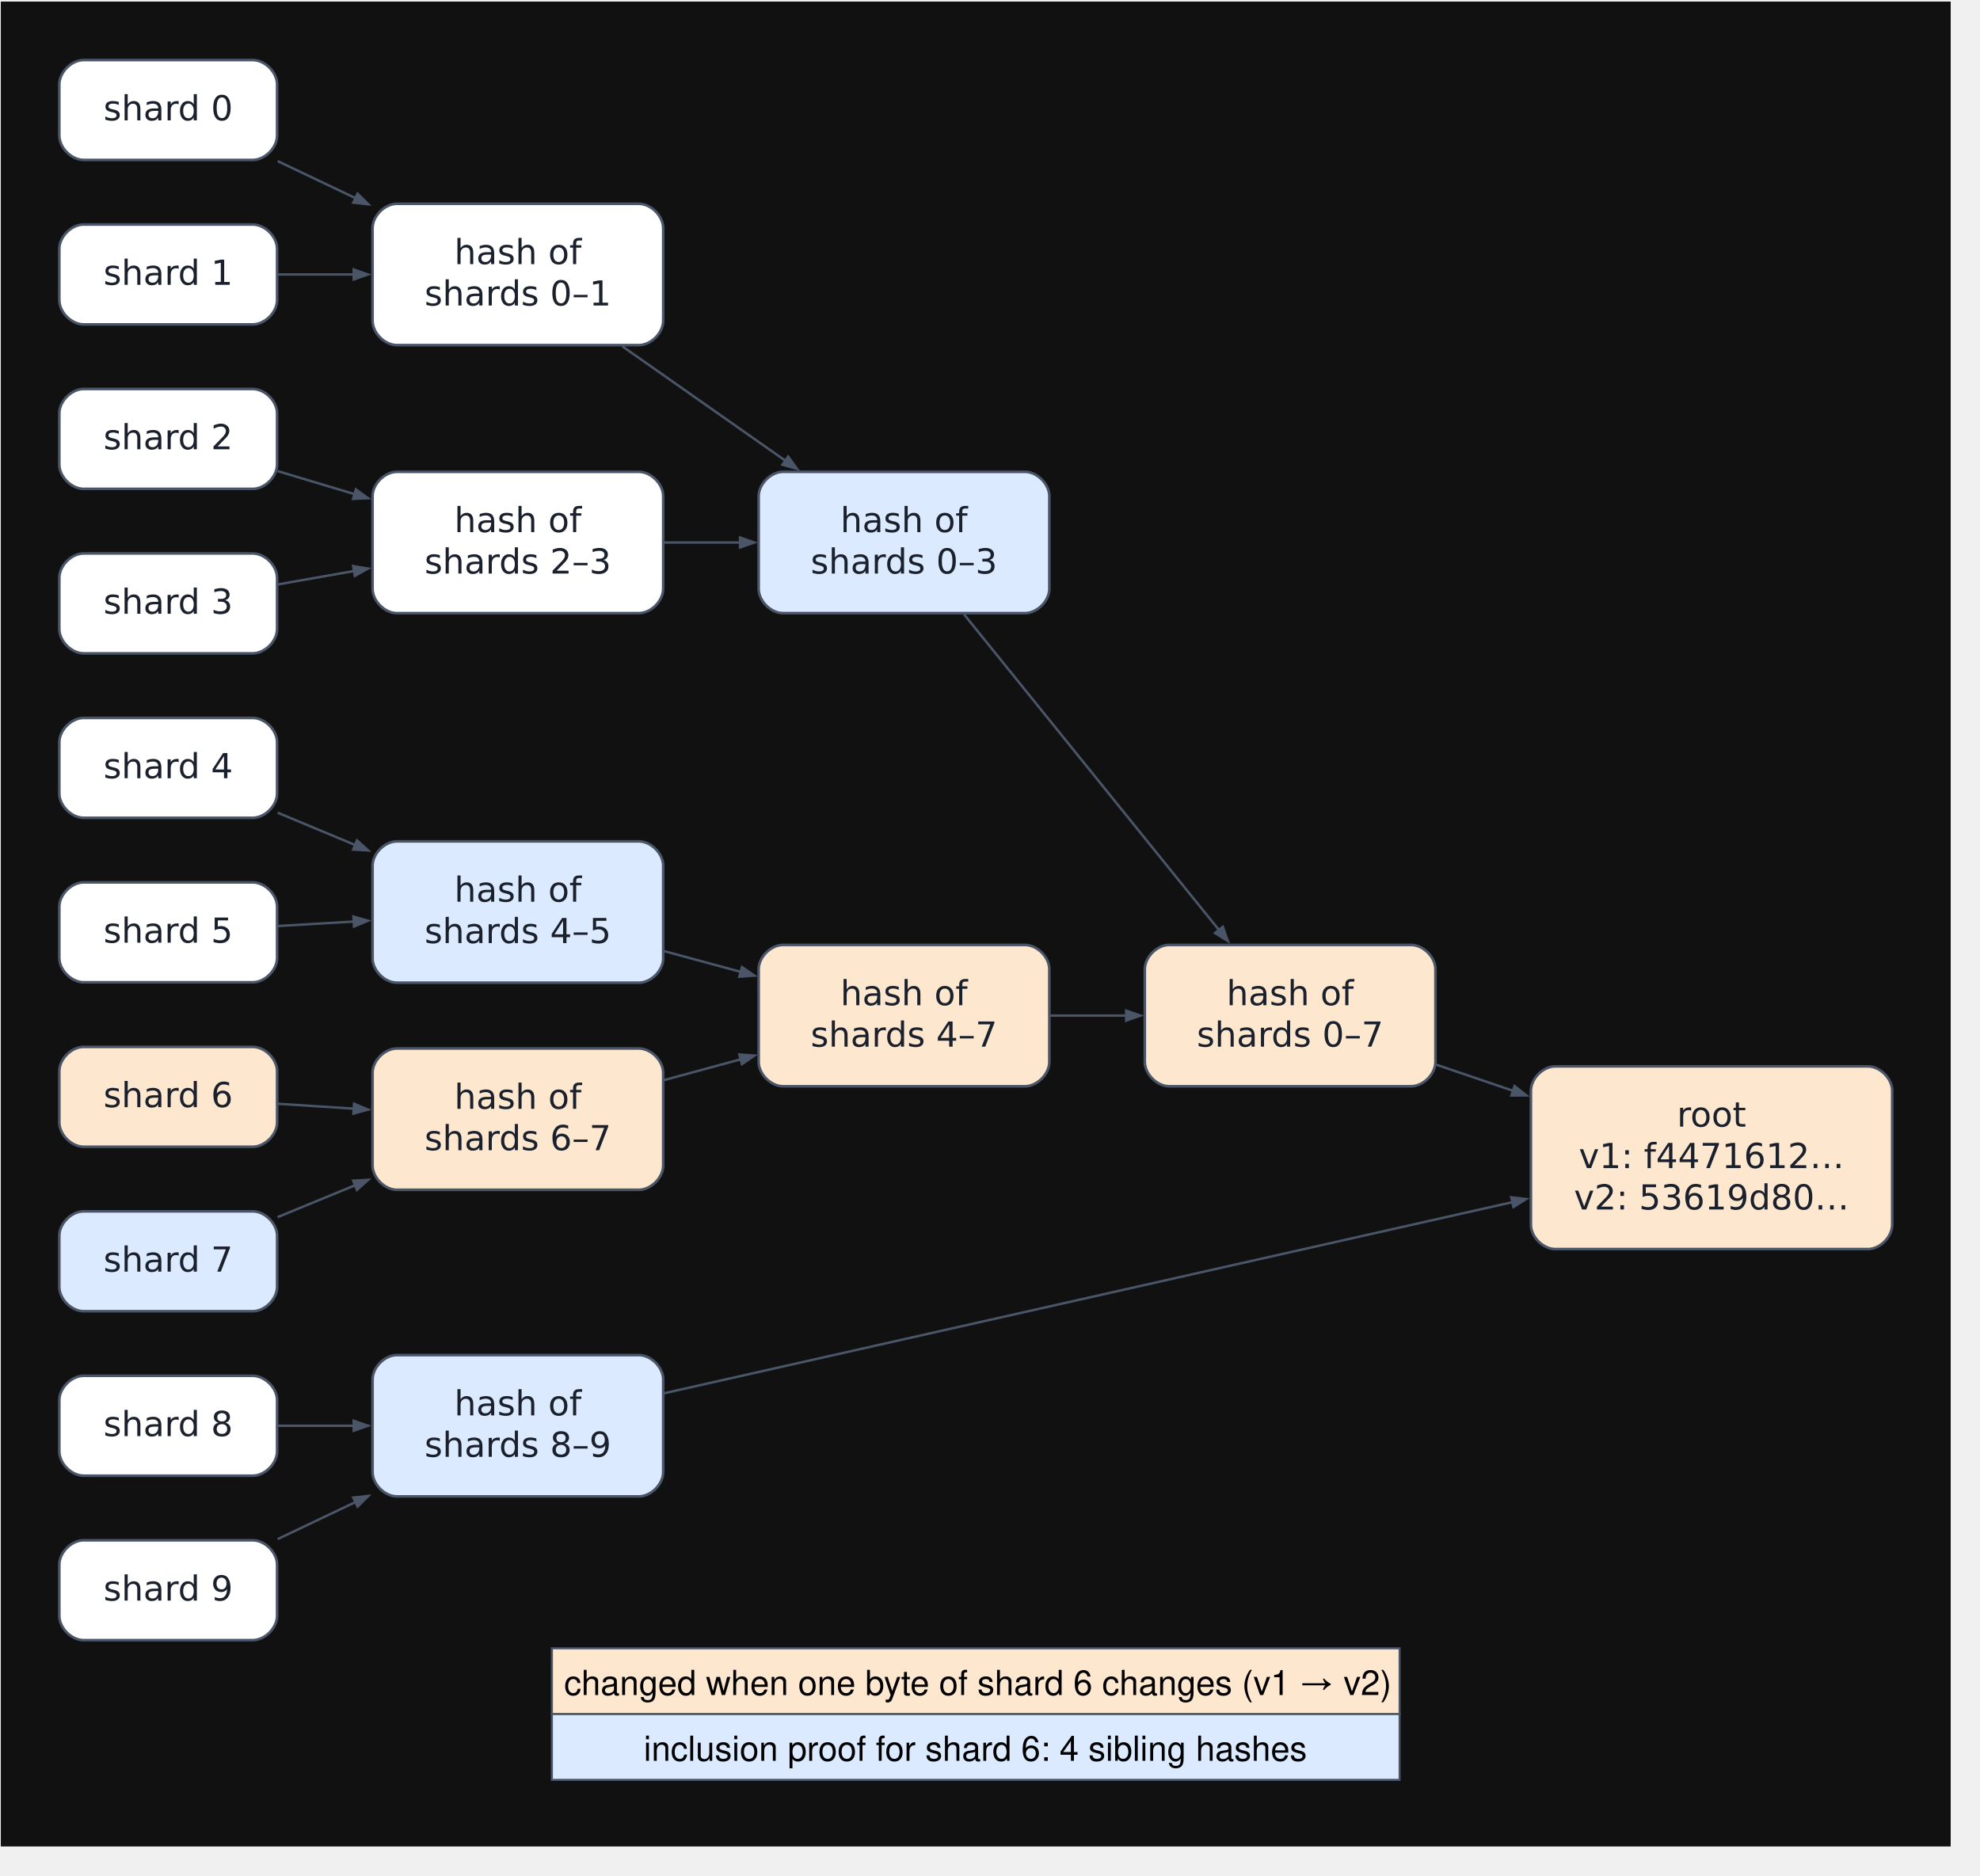
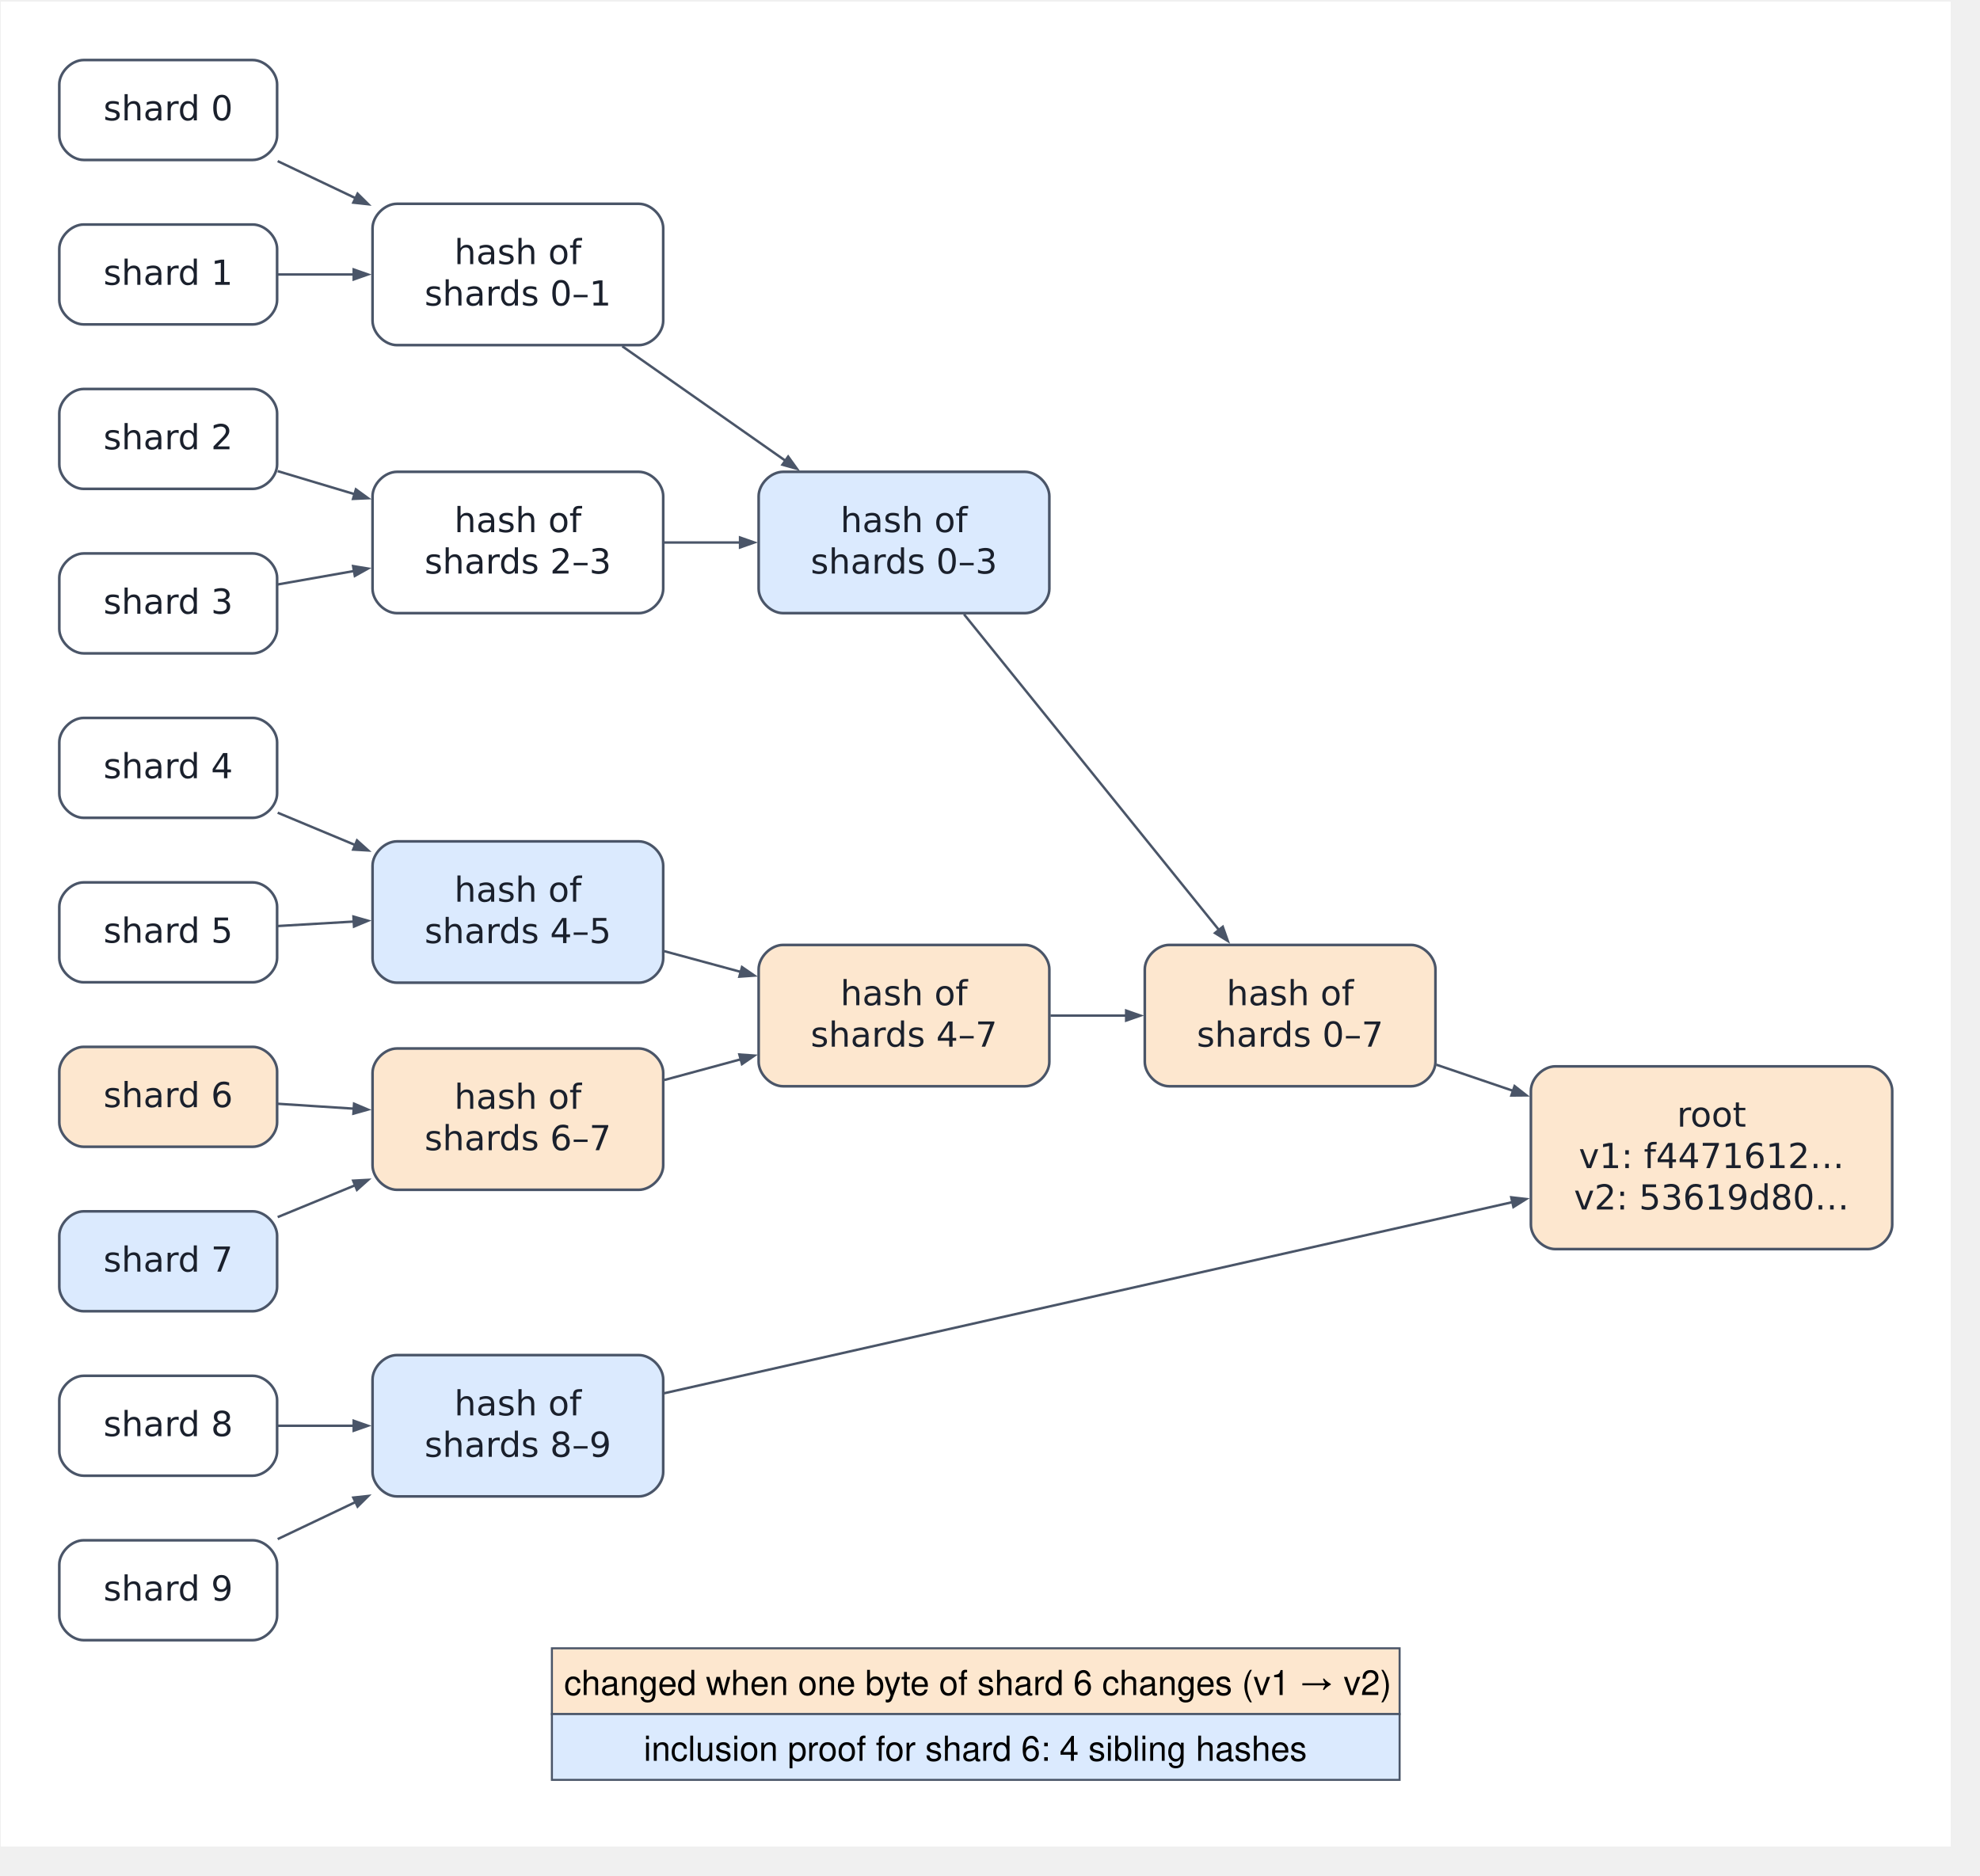
<svg xmlns="http://www.w3.org/2000/svg" width="989" height="937" viewBox="14.00 14.00 975.00 923.00">
  <g id="graph0" class="graph" transform="scale(1 1) rotate(0) translate(43.2 894.2)">
-     <polygon fill="#111111" stroke="none" points="-28.8,28.8 -28.8,-879.8 931.37,-879.8 931.37,28.8 -28.8,28.8" />
+     <polygon fill="#ffffff" stroke="none" points="-28.8,28.8 -28.8,-879.8 931.37,-879.8 931.37,28.8 -28.8,28.8" />
    <polygon fill="#fde7cf" stroke="none" points="242.57,-36.4 242.57,-68.8 660,-68.8 660,-36.4 242.57,-36.4" />
    <polygon fill="none" stroke="#4a5568" points="242.57,-36.4 242.57,-68.8 660,-68.8 660,-36.4 242.57,-36.4" />
    <text xml:space="preserve" text-anchor="start" x="248.57" y="-45.8" font-family="Helvetica,sans-Serif" font-size="17.00">changed when one byte of shard 6 changes (v1 → v2)</text>
    <polygon fill="#dbeafe" stroke="none" points="242.57,-4 242.57,-36.4 660,-36.4 660,-4 242.57,-4" />
    <polygon fill="none" stroke="#4a5568" points="242.57,-4 242.57,-36.4 660,-36.4 660,-4 242.57,-4" />
    <text xml:space="preserve" text-anchor="start" x="287.8" y="-13.4" font-family="Helvetica,sans-Serif" font-size="17.00">inclusion proof for shard 6: 4 sibling hashes</text>
    <g id="node1" class="node">
      <path fill="#ffffff" stroke="#4a5568" stroke-width="1.3" d="M95.25,-851C95.25,-851 12,-851 12,-851 6,-851 0,-845 0,-839 0,-839 0,-813.8 0,-813.8 0,-807.8 6,-801.8 12,-801.8 12,-801.8 95.25,-801.8 95.25,-801.8 101.25,-801.8 107.25,-807.8 107.25,-813.8 107.25,-813.8 107.25,-839 107.25,-839 107.25,-845 101.25,-851 95.25,-851" />
      <text xml:space="preserve" text-anchor="middle" x="53.62" y="-821.3" font-family="DejaVu Sans" font-size="17.00" fill="#1a202c">shard 0</text>
    </g>
    <g id="node2" class="node">
      <path fill="#ffffff" stroke="#4a5568" stroke-width="1.3" d="M95.25,-770C95.25,-770 12,-770 12,-770 6,-770 0,-764 0,-758 0,-758 0,-732.8 0,-732.8 0,-726.8 6,-720.8 12,-720.8 12,-720.8 95.25,-720.8 95.25,-720.8 101.25,-720.8 107.25,-726.8 107.25,-732.8 107.25,-732.8 107.25,-758 107.25,-758 107.25,-764 101.25,-770 95.25,-770" />
      <text xml:space="preserve" text-anchor="middle" x="53.62" y="-740.3" font-family="DejaVu Sans" font-size="17.00" fill="#1a202c">shard 1</text>
    </g>
    <g id="node11" class="node">
      <path fill="#ffffff" stroke="#4a5568" stroke-width="1.3" d="M285.38,-780.2C285.38,-780.2 166.25,-780.2 166.25,-780.2 160.25,-780.2 154.25,-774.2 154.25,-768.2 154.25,-768.2 154.25,-722.6 154.25,-722.6 154.25,-716.6 160.25,-710.6 166.25,-710.6 166.25,-710.6 285.38,-710.6 285.38,-710.6 291.38,-710.6 297.38,-716.6 297.38,-722.6 297.38,-722.6 297.38,-768.2 297.38,-768.2 297.38,-774.2 291.38,-780.2 285.38,-780.2" />
      <text xml:space="preserve" text-anchor="middle" x="225.82" y="-750.5" font-family="DejaVu Sans" font-size="17.00" fill="#1a202c">hash of</text>
      <text xml:space="preserve" text-anchor="middle" x="225.82" y="-730.1" font-family="DejaVu Sans" font-size="17.00" fill="#1a202c">shards 0–1</text>
    </g>
    <g id="edge1" class="edge">
      <path fill="none" stroke="#4a5568" stroke-width="1.2" d="M107.54,-801.22C119.78,-795.39 133.05,-789.07 146.13,-782.85" />
      <polygon fill="#4a5568" stroke="#4a5568" stroke-width="1.2" points="146.88,-785.2 152.15,-779.98 144.78,-780.78 146.88,-785.2" />
    </g>
    <g id="node3" class="node">
      <path fill="#ffffff" stroke="#4a5568" stroke-width="1.3" d="M95.25,-689C95.25,-689 12,-689 12,-689 6,-689 0,-683 0,-677 0,-677 0,-651.8 0,-651.8 0,-645.8 6,-639.8 12,-639.8 12,-639.8 95.25,-639.8 95.25,-639.8 101.25,-639.8 107.25,-645.8 107.25,-651.8 107.25,-651.8 107.25,-677 107.25,-677 107.25,-683 101.25,-689 95.25,-689" />
      <text xml:space="preserve" text-anchor="middle" x="53.62" y="-659.3" font-family="DejaVu Sans" font-size="17.00" fill="#1a202c">shard 2</text>
    </g>
    <g id="edge2" class="edge">
      <path fill="none" stroke="#4a5568" stroke-width="1.2" d="M107.54,-745.4C119.43,-745.4 132.31,-745.4 145.03,-745.4" />
      <polygon fill="#4a5568" stroke="#4a5568" stroke-width="1.2" points="144.97,-747.85 151.97,-745.4 144.97,-742.95 144.97,-747.85" />
    </g>
    <g id="node4" class="node">
      <path fill="#ffffff" stroke="#4a5568" stroke-width="1.3" d="M95.25,-608C95.25,-608 12,-608 12,-608 6,-608 0,-602 0,-596 0,-596 0,-570.8 0,-570.8 0,-564.8 6,-558.8 12,-558.8 12,-558.8 95.25,-558.8 95.25,-558.8 101.25,-558.8 107.25,-564.8 107.25,-570.8 107.25,-570.8 107.25,-596 107.25,-596 107.25,-602 101.25,-608 95.25,-608" />
      <text xml:space="preserve" text-anchor="middle" x="53.62" y="-578.3" font-family="DejaVu Sans" font-size="17.00" fill="#1a202c">shard 3</text>
    </g>
    <g id="node12" class="node">
      <path fill="#ffffff" stroke="#4a5568" stroke-width="1.3" d="M285.38,-648.2C285.38,-648.2 166.25,-648.2 166.25,-648.2 160.25,-648.2 154.25,-642.2 154.25,-636.2 154.25,-636.2 154.25,-590.6 154.25,-590.6 154.25,-584.6 160.25,-578.6 166.25,-578.6 166.25,-578.6 285.38,-578.6 285.38,-578.6 291.38,-578.6 297.38,-584.6 297.38,-590.6 297.38,-590.6 297.38,-636.2 297.38,-636.2 297.38,-642.2 291.38,-648.2 285.38,-648.2" />
      <text xml:space="preserve" text-anchor="middle" x="225.82" y="-618.5" font-family="DejaVu Sans" font-size="17.00" fill="#1a202c">hash of</text>
      <text xml:space="preserve" text-anchor="middle" x="225.82" y="-598.1" font-family="DejaVu Sans" font-size="17.00" fill="#1a202c">shards 2–3</text>
    </g>
    <g id="edge3" class="edge">
      <path fill="none" stroke="#4a5568" stroke-width="1.2" d="M107.54,-648.54C119.55,-644.94 132.56,-641.05 145.39,-637.2" />
      <polygon fill="#4a5568" stroke="#4a5568" stroke-width="1.2" points="146.05,-639.56 152.05,-635.2 144.64,-634.87 146.05,-639.56" />
    </g>
    <g id="node5" class="node">
      <path fill="#ffffff" stroke="#4a5568" stroke-width="1.3" d="M95.25,-527C95.25,-527 12,-527 12,-527 6,-527 0,-521 0,-515 0,-515 0,-489.8 0,-489.8 0,-483.8 6,-477.8 12,-477.8 12,-477.8 95.25,-477.8 95.25,-477.8 101.25,-477.8 107.25,-483.8 107.25,-489.8 107.25,-489.8 107.25,-515 107.25,-515 107.25,-521 101.25,-527 95.25,-527" />
      <text xml:space="preserve" text-anchor="middle" x="53.62" y="-497.3" font-family="DejaVu Sans" font-size="17.00" fill="#1a202c">shard 4</text>
    </g>
    <g id="edge4" class="edge">
      <path fill="none" stroke="#4a5568" stroke-width="1.2" d="M107.54,-592.73C119.55,-594.84 132.56,-597.14 145.39,-599.4" />
      <polygon fill="#4a5568" stroke="#4a5568" stroke-width="1.2" points="144.68,-601.76 152,-600.56 145.53,-596.94 144.68,-601.76" />
    </g>
    <g id="node6" class="node">
      <path fill="#ffffff" stroke="#4a5568" stroke-width="1.3" d="M95.25,-446C95.25,-446 12,-446 12,-446 6,-446 0,-440 0,-434 0,-434 0,-408.8 0,-408.8 0,-402.8 6,-396.8 12,-396.8 12,-396.8 95.25,-396.8 95.25,-396.8 101.25,-396.8 107.25,-402.8 107.25,-408.8 107.25,-408.8 107.25,-434 107.25,-434 107.25,-440 101.25,-446 95.25,-446" />
      <text xml:space="preserve" text-anchor="middle" x="53.62" y="-416.3" font-family="DejaVu Sans" font-size="17.00" fill="#1a202c">shard 5</text>
    </g>
    <g id="node13" class="node">
      <path fill="#dbeafe" stroke="#4a5568" stroke-width="1.3" d="M285.38,-466.2C285.38,-466.2 166.25,-466.2 166.25,-466.2 160.25,-466.2 154.25,-460.2 154.25,-454.2 154.25,-454.2 154.25,-408.6 154.25,-408.6 154.25,-402.6 160.25,-396.6 166.25,-396.6 166.25,-396.6 285.38,-396.6 285.38,-396.6 291.38,-396.6 297.38,-402.6 297.38,-408.6 297.38,-408.6 297.38,-454.2 297.38,-454.2 297.38,-460.2 291.38,-466.2 285.38,-466.2" />
      <text xml:space="preserve" text-anchor="middle" x="225.82" y="-436.5" font-family="DejaVu Sans" font-size="17.00" fill="#1a202c">hash of</text>
      <text xml:space="preserve" text-anchor="middle" x="225.82" y="-416.1" font-family="DejaVu Sans" font-size="17.00" fill="#1a202c">shards 4–5</text>
    </g>
    <g id="edge5" class="edge">
      <path fill="none" stroke="#4a5568" stroke-width="1.2" d="M107.54,-480.32C119.66,-475.27 132.8,-469.78 145.76,-464.38" />
      <polygon fill="#4a5568" stroke="#4a5568" stroke-width="1.2" points="146.6,-466.69 152.11,-461.73 144.71,-462.16 146.6,-466.69" />
    </g>
    <g id="node7" class="node">
      <path fill="#fde7cf" stroke="#4a5568" stroke-width="1.3" d="M95.25,-365C95.25,-365 12,-365 12,-365 6,-365 0,-359 0,-353 0,-353 0,-327.8 0,-327.8 0,-321.8 6,-315.8 12,-315.8 12,-315.8 95.25,-315.8 95.25,-315.8 101.25,-315.8 107.25,-321.8 107.25,-327.8 107.25,-327.8 107.25,-353 107.25,-353 107.25,-359 101.25,-365 95.25,-365" />
      <text xml:space="preserve" text-anchor="middle" x="53.62" y="-335.3" font-family="DejaVu Sans" font-size="17.00" fill="#1a202c">shard 6</text>
    </g>
    <g id="edge6" class="edge">
      <path fill="none" stroke="#4a5568" stroke-width="1.2" d="M107.54,-424.51C119.43,-425.21 132.31,-425.96 145.03,-426.71" />
      <polygon fill="#4a5568" stroke="#4a5568" stroke-width="1.2" points="144.85,-429.16 151.98,-427.12 145.13,-424.26 144.85,-429.16" />
    </g>
    <g id="node8" class="node">
      <path fill="#dbeafe" stroke="#4a5568" stroke-width="1.3" d="M95.25,-284C95.25,-284 12,-284 12,-284 6,-284 0,-278 0,-272 0,-272 0,-246.8 0,-246.8 0,-240.8 6,-234.8 12,-234.8 12,-234.8 95.25,-234.8 95.25,-234.8 101.25,-234.8 107.25,-240.8 107.25,-246.8 107.25,-246.8 107.25,-272 107.25,-272 107.25,-278 101.25,-284 95.25,-284" />
      <text xml:space="preserve" text-anchor="middle" x="53.62" y="-254.3" font-family="DejaVu Sans" font-size="17.00" fill="#1a202c">shard 7</text>
    </g>
    <g id="node14" class="node">
      <path fill="#fde7cf" stroke="#4a5568" stroke-width="1.3" d="M285.38,-364.2C285.38,-364.2 166.25,-364.2 166.25,-364.2 160.25,-364.2 154.25,-358.2 154.25,-352.2 154.25,-352.2 154.25,-306.6 154.25,-306.6 154.25,-300.6 160.25,-294.6 166.25,-294.6 166.25,-294.6 285.38,-294.6 285.38,-294.6 291.38,-294.6 297.38,-300.6 297.38,-306.6 297.38,-306.6 297.38,-352.2 297.38,-352.2 297.38,-358.2 291.38,-364.2 285.38,-364.2" />
      <text xml:space="preserve" text-anchor="middle" x="225.82" y="-334.5" font-family="DejaVu Sans" font-size="17.00" fill="#1a202c">hash of</text>
      <text xml:space="preserve" text-anchor="middle" x="225.82" y="-314.1" font-family="DejaVu Sans" font-size="17.00" fill="#1a202c">shards 6–7</text>
    </g>
    <g id="edge7" class="edge">
      <path fill="none" stroke="#4a5568" stroke-width="1.2" d="M107.54,-336.98C119.43,-336.21 132.31,-335.38 145.03,-334.56" />
      <polygon fill="#4a5568" stroke="#4a5568" stroke-width="1.2" points="145.15,-337 151.98,-334.11 144.83,-332.11 145.15,-337" />
    </g>
    <g id="node9" class="node">
      <path fill="#ffffff" stroke="#4a5568" stroke-width="1.3" d="M95.25,-203C95.25,-203 12,-203 12,-203 6,-203 0,-197 0,-191 0,-191 0,-165.8 0,-165.8 0,-159.8 6,-153.8 12,-153.8 12,-153.8 95.25,-153.8 95.25,-153.8 101.25,-153.8 107.25,-159.8 107.25,-165.8 107.25,-165.8 107.25,-191 107.25,-191 107.25,-197 101.25,-203 95.25,-203" />
      <text xml:space="preserve" text-anchor="middle" x="53.62" y="-173.3" font-family="DejaVu Sans" font-size="17.00" fill="#1a202c">shard 8</text>
    </g>
    <g id="edge8" class="edge">
      <path fill="none" stroke="#4a5568" stroke-width="1.2" d="M107.54,-281.16C119.66,-286.15 132.8,-291.56 145.76,-296.88" />
      <polygon fill="#4a5568" stroke="#4a5568" stroke-width="1.2" points="144.71,-299.1 152.11,-299.5 146.57,-294.57 144.71,-299.1" />
    </g>
    <g id="node10" class="node">
      <path fill="#ffffff" stroke="#4a5568" stroke-width="1.3" d="M95.25,-122C95.25,-122 12,-122 12,-122 6,-122 0,-116 0,-110 0,-110 0,-84.8 0,-84.8 0,-78.8 6,-72.8 12,-72.8 12,-72.8 95.25,-72.8 95.25,-72.8 101.25,-72.8 107.25,-78.8 107.25,-84.8 107.25,-84.8 107.25,-110 107.25,-110 107.25,-116 101.25,-122 95.25,-122" />
      <text xml:space="preserve" text-anchor="middle" x="53.62" y="-92.3" font-family="DejaVu Sans" font-size="17.00" fill="#1a202c">shard 9</text>
    </g>
    <g id="node15" class="node">
      <path fill="#dbeafe" stroke="#4a5568" stroke-width="1.3" d="M285.38,-213.2C285.38,-213.2 166.25,-213.2 166.25,-213.2 160.25,-213.2 154.25,-207.2 154.25,-201.2 154.25,-201.2 154.25,-155.6 154.25,-155.6 154.25,-149.6 160.25,-143.6 166.25,-143.6 166.25,-143.6 285.38,-143.6 285.38,-143.6 291.38,-143.6 297.38,-149.6 297.38,-155.6 297.38,-155.6 297.38,-201.2 297.38,-201.2 297.38,-207.2 291.38,-213.2 285.38,-213.2" />
      <text xml:space="preserve" text-anchor="middle" x="225.82" y="-183.5" font-family="DejaVu Sans" font-size="17.00" fill="#1a202c">hash of</text>
      <text xml:space="preserve" text-anchor="middle" x="225.82" y="-163.1" font-family="DejaVu Sans" font-size="17.00" fill="#1a202c">shards 8–9</text>
    </g>
    <g id="edge9" class="edge">
      <path fill="none" stroke="#4a5568" stroke-width="1.2" d="M107.54,-178.4C119.43,-178.4 132.31,-178.4 145.03,-178.4" />
      <polygon fill="#4a5568" stroke="#4a5568" stroke-width="1.2" points="144.97,-180.85 151.97,-178.4 144.97,-175.95 144.97,-180.85" />
    </g>
    <g id="edge10" class="edge">
      <path fill="none" stroke="#4a5568" stroke-width="1.2" d="M107.54,-122.58C119.78,-128.41 133.05,-134.73 146.13,-140.95" />
      <polygon fill="#4a5568" stroke="#4a5568" stroke-width="1.2" points="144.78,-143.02 152.15,-143.82 146.88,-138.6 144.78,-143.02" />
    </g>
    <g id="node16" class="node">
      <path fill="#dbeafe" stroke="#4a5568" stroke-width="1.3" d="M475.52,-648.2C475.52,-648.2 356.38,-648.2 356.38,-648.2 350.38,-648.2 344.38,-642.2 344.38,-636.2 344.38,-636.2 344.38,-590.6 344.38,-590.6 344.38,-584.6 350.38,-578.6 356.38,-578.6 356.38,-578.6 475.52,-578.6 475.52,-578.6 481.52,-578.6 487.52,-584.6 487.52,-590.6 487.52,-590.6 487.52,-636.2 487.52,-636.2 487.52,-642.2 481.52,-648.2 475.52,-648.2" />
      <text xml:space="preserve" text-anchor="middle" x="415.95" y="-618.5" font-family="DejaVu Sans" font-size="17.00" fill="#1a202c">hash of</text>
      <text xml:space="preserve" text-anchor="middle" x="415.95" y="-598.1" font-family="DejaVu Sans" font-size="17.00" fill="#1a202c">shards 0–3</text>
    </g>
    <g id="edge11" class="edge">
      <path fill="none" stroke="#4a5568" stroke-width="1.2" d="M277.23,-710.03C302,-692.65 331.97,-671.62 357.61,-653.63" />
      <polygon fill="#4a5568" stroke="#4a5568" stroke-width="1.2" points="358.91,-655.71 363.23,-649.69 356.1,-651.7 358.91,-655.71" />
    </g>
    <g id="edge12" class="edge">
      <path fill="none" stroke="#4a5568" stroke-width="1.2" d="M297.94,-613.4C310.2,-613.4 323.01,-613.4 335.47,-613.4" />
      <polygon fill="#4a5568" stroke="#4a5568" stroke-width="1.2" points="335.22,-615.85 342.22,-613.4 335.22,-610.95 335.22,-615.85" />
    </g>
    <g id="node17" class="node">
      <path fill="#fde7cf" stroke="#4a5568" stroke-width="1.3" d="M475.52,-415.2C475.52,-415.2 356.38,-415.2 356.38,-415.2 350.38,-415.2 344.38,-409.2 344.38,-403.2 344.38,-403.2 344.38,-357.6 344.38,-357.6 344.38,-351.6 350.38,-345.6 356.38,-345.6 356.38,-345.6 475.52,-345.6 475.52,-345.6 481.52,-345.6 487.52,-351.6 487.52,-357.6 487.52,-357.6 487.52,-403.2 487.52,-403.2 487.52,-409.2 481.52,-415.2 475.52,-415.2" />
      <text xml:space="preserve" text-anchor="middle" x="415.95" y="-385.5" font-family="DejaVu Sans" font-size="17.00" fill="#1a202c">hash of</text>
      <text xml:space="preserve" text-anchor="middle" x="415.95" y="-365.1" font-family="DejaVu Sans" font-size="17.00" fill="#1a202c">shards 4–7</text>
    </g>
    <g id="edge13" class="edge">
      <path fill="none" stroke="#4a5568" stroke-width="1.2" d="M297.94,-412.12C310.32,-408.76 323.26,-405.26 335.83,-401.85" />
      <polygon fill="#4a5568" stroke="#4a5568" stroke-width="1.2" points="336.17,-404.29 342.28,-400.1 334.88,-399.57 336.17,-404.29" />
    </g>
    <g id="edge14" class="edge">
      <path fill="none" stroke="#4a5568" stroke-width="1.2" d="M297.94,-348.68C310.32,-352.04 323.26,-355.54 335.83,-358.95" />
      <polygon fill="#4a5568" stroke="#4a5568" stroke-width="1.2" points="334.88,-361.23 342.28,-360.7 336.17,-356.51 334.88,-361.23" />
    </g>
    <g id="node19" class="node">
      <path fill="#fde7cf" stroke="#4a5568" stroke-width="1.3" d="M890.57,-355.4C890.57,-355.4 736.65,-355.4 736.65,-355.4 730.65,-355.4 724.65,-349.4 724.65,-343.4 724.65,-343.4 724.65,-277.4 724.65,-277.4 724.65,-271.4 730.65,-265.4 736.65,-265.4 736.65,-265.4 890.57,-265.4 890.57,-265.4 896.57,-265.4 902.57,-271.4 902.57,-277.4 902.57,-277.4 902.57,-343.4 902.57,-343.4 902.57,-349.4 896.57,-355.4 890.57,-355.4" />
      <text xml:space="preserve" text-anchor="middle" x="813.61" y="-325.7" font-family="DejaVu Sans" font-size="17.00" fill="#1a202c">root</text>
      <text xml:space="preserve" text-anchor="middle" x="813.61" y="-305.3" font-family="DejaVu Sans" font-size="17.00" fill="#1a202c">v1: f4471612…</text>
      <text xml:space="preserve" text-anchor="middle" x="813.61" y="-284.9" font-family="DejaVu Sans" font-size="17.00" fill="#1a202c">v2: 53619d80…</text>
    </g>
    <g id="edge18" class="edge">
      <path fill="none" stroke="#4a5568" stroke-width="1.2" d="M297.77,-194.39C402.33,-217.95 598.1,-262.06 715.78,-288.58" />
      <polygon fill="#4a5568" stroke="#4a5568" stroke-width="1.2" points="714.98,-290.91 722.34,-290.06 716.05,-286.13 714.98,-290.91" />
    </g>
    <g id="node18" class="node">
      <path fill="#fde7cf" stroke="#4a5568" stroke-width="1.3" d="M665.65,-415.2C665.65,-415.2 546.52,-415.2 546.52,-415.2 540.52,-415.2 534.52,-409.2 534.52,-403.2 534.52,-403.2 534.52,-357.6 534.52,-357.6 534.52,-351.6 540.52,-345.6 546.52,-345.6 546.52,-345.6 665.65,-345.6 665.65,-345.6 671.65,-345.6 677.65,-351.6 677.65,-357.6 677.65,-357.6 677.65,-403.2 677.65,-403.2 677.65,-409.2 671.65,-415.2 665.65,-415.2" />
      <text xml:space="preserve" text-anchor="middle" x="606.08" y="-385.5" font-family="DejaVu Sans" font-size="17.00" fill="#1a202c">hash of</text>
      <text xml:space="preserve" text-anchor="middle" x="606.08" y="-365.1" font-family="DejaVu Sans" font-size="17.00" fill="#1a202c">shards 0–7</text>
    </g>
    <g id="edge15" class="edge">
      <path fill="none" stroke="#4a5568" stroke-width="1.2" d="M445.52,-578.01C479.25,-536.24 535.29,-466.83 571.19,-422.38" />
      <polygon fill="#4a5568" stroke="#4a5568" stroke-width="1.2" points="572.92,-424.14 575.41,-417.15 569.1,-421.06 572.92,-424.14" />
    </g>
    <g id="edge16" class="edge">
      <path fill="none" stroke="#4a5568" stroke-width="1.2" d="M488.07,-380.4C500.33,-380.4 513.15,-380.4 525.61,-380.4" />
      <polygon fill="#4a5568" stroke="#4a5568" stroke-width="1.2" points="525.35,-382.85 532.35,-380.4 525.35,-377.95 525.35,-382.85" />
    </g>
    <g id="edge17" class="edge">
      <path fill="none" stroke="#4a5568" stroke-width="1.2" d="M678.1,-356.21C690.28,-352.06 703.13,-347.69 715.85,-343.36" />
      <polygon fill="#4a5568" stroke="#4a5568" stroke-width="1.2" points="716.62,-345.68 722.46,-341.1 715.04,-341.04 716.62,-345.68" />
    </g>
  </g>
</svg>
